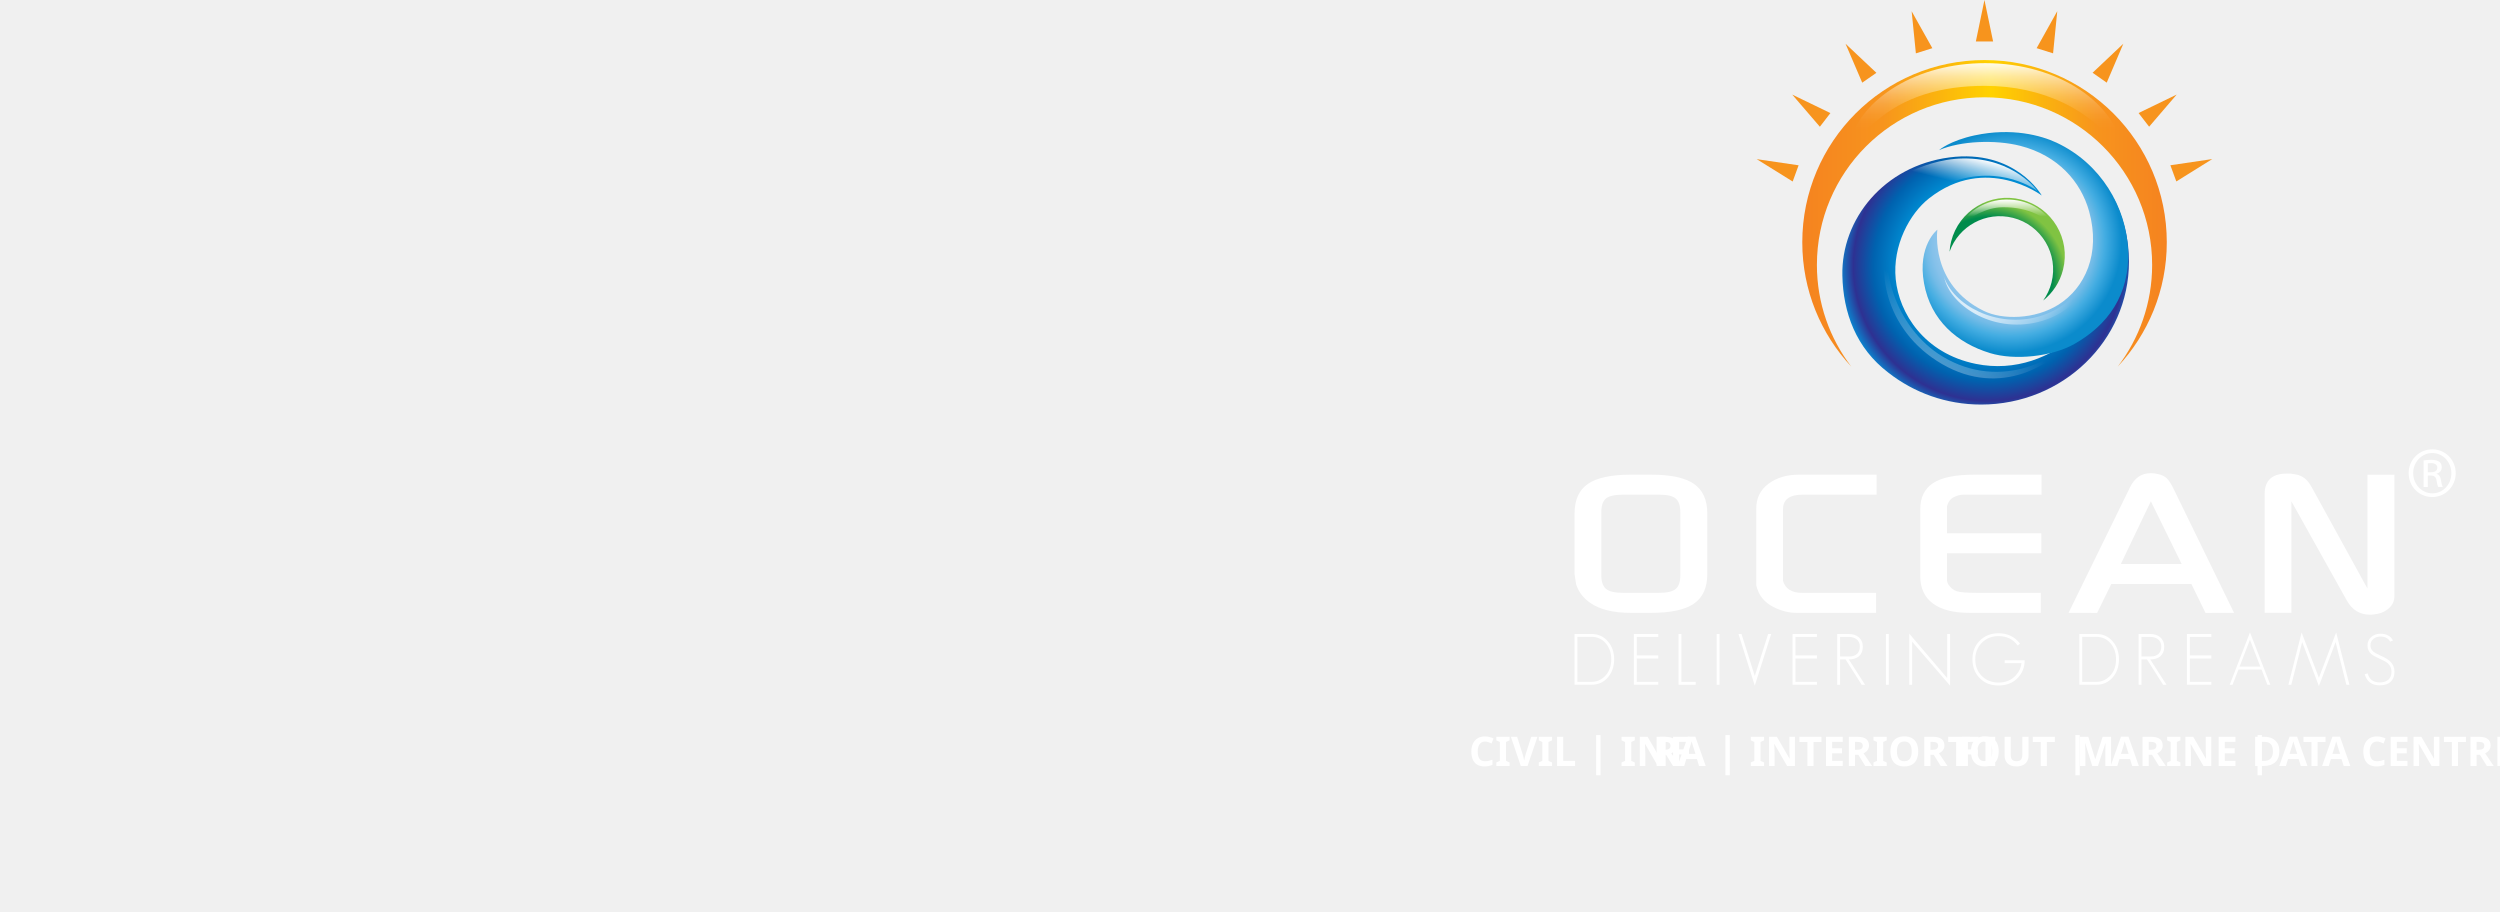
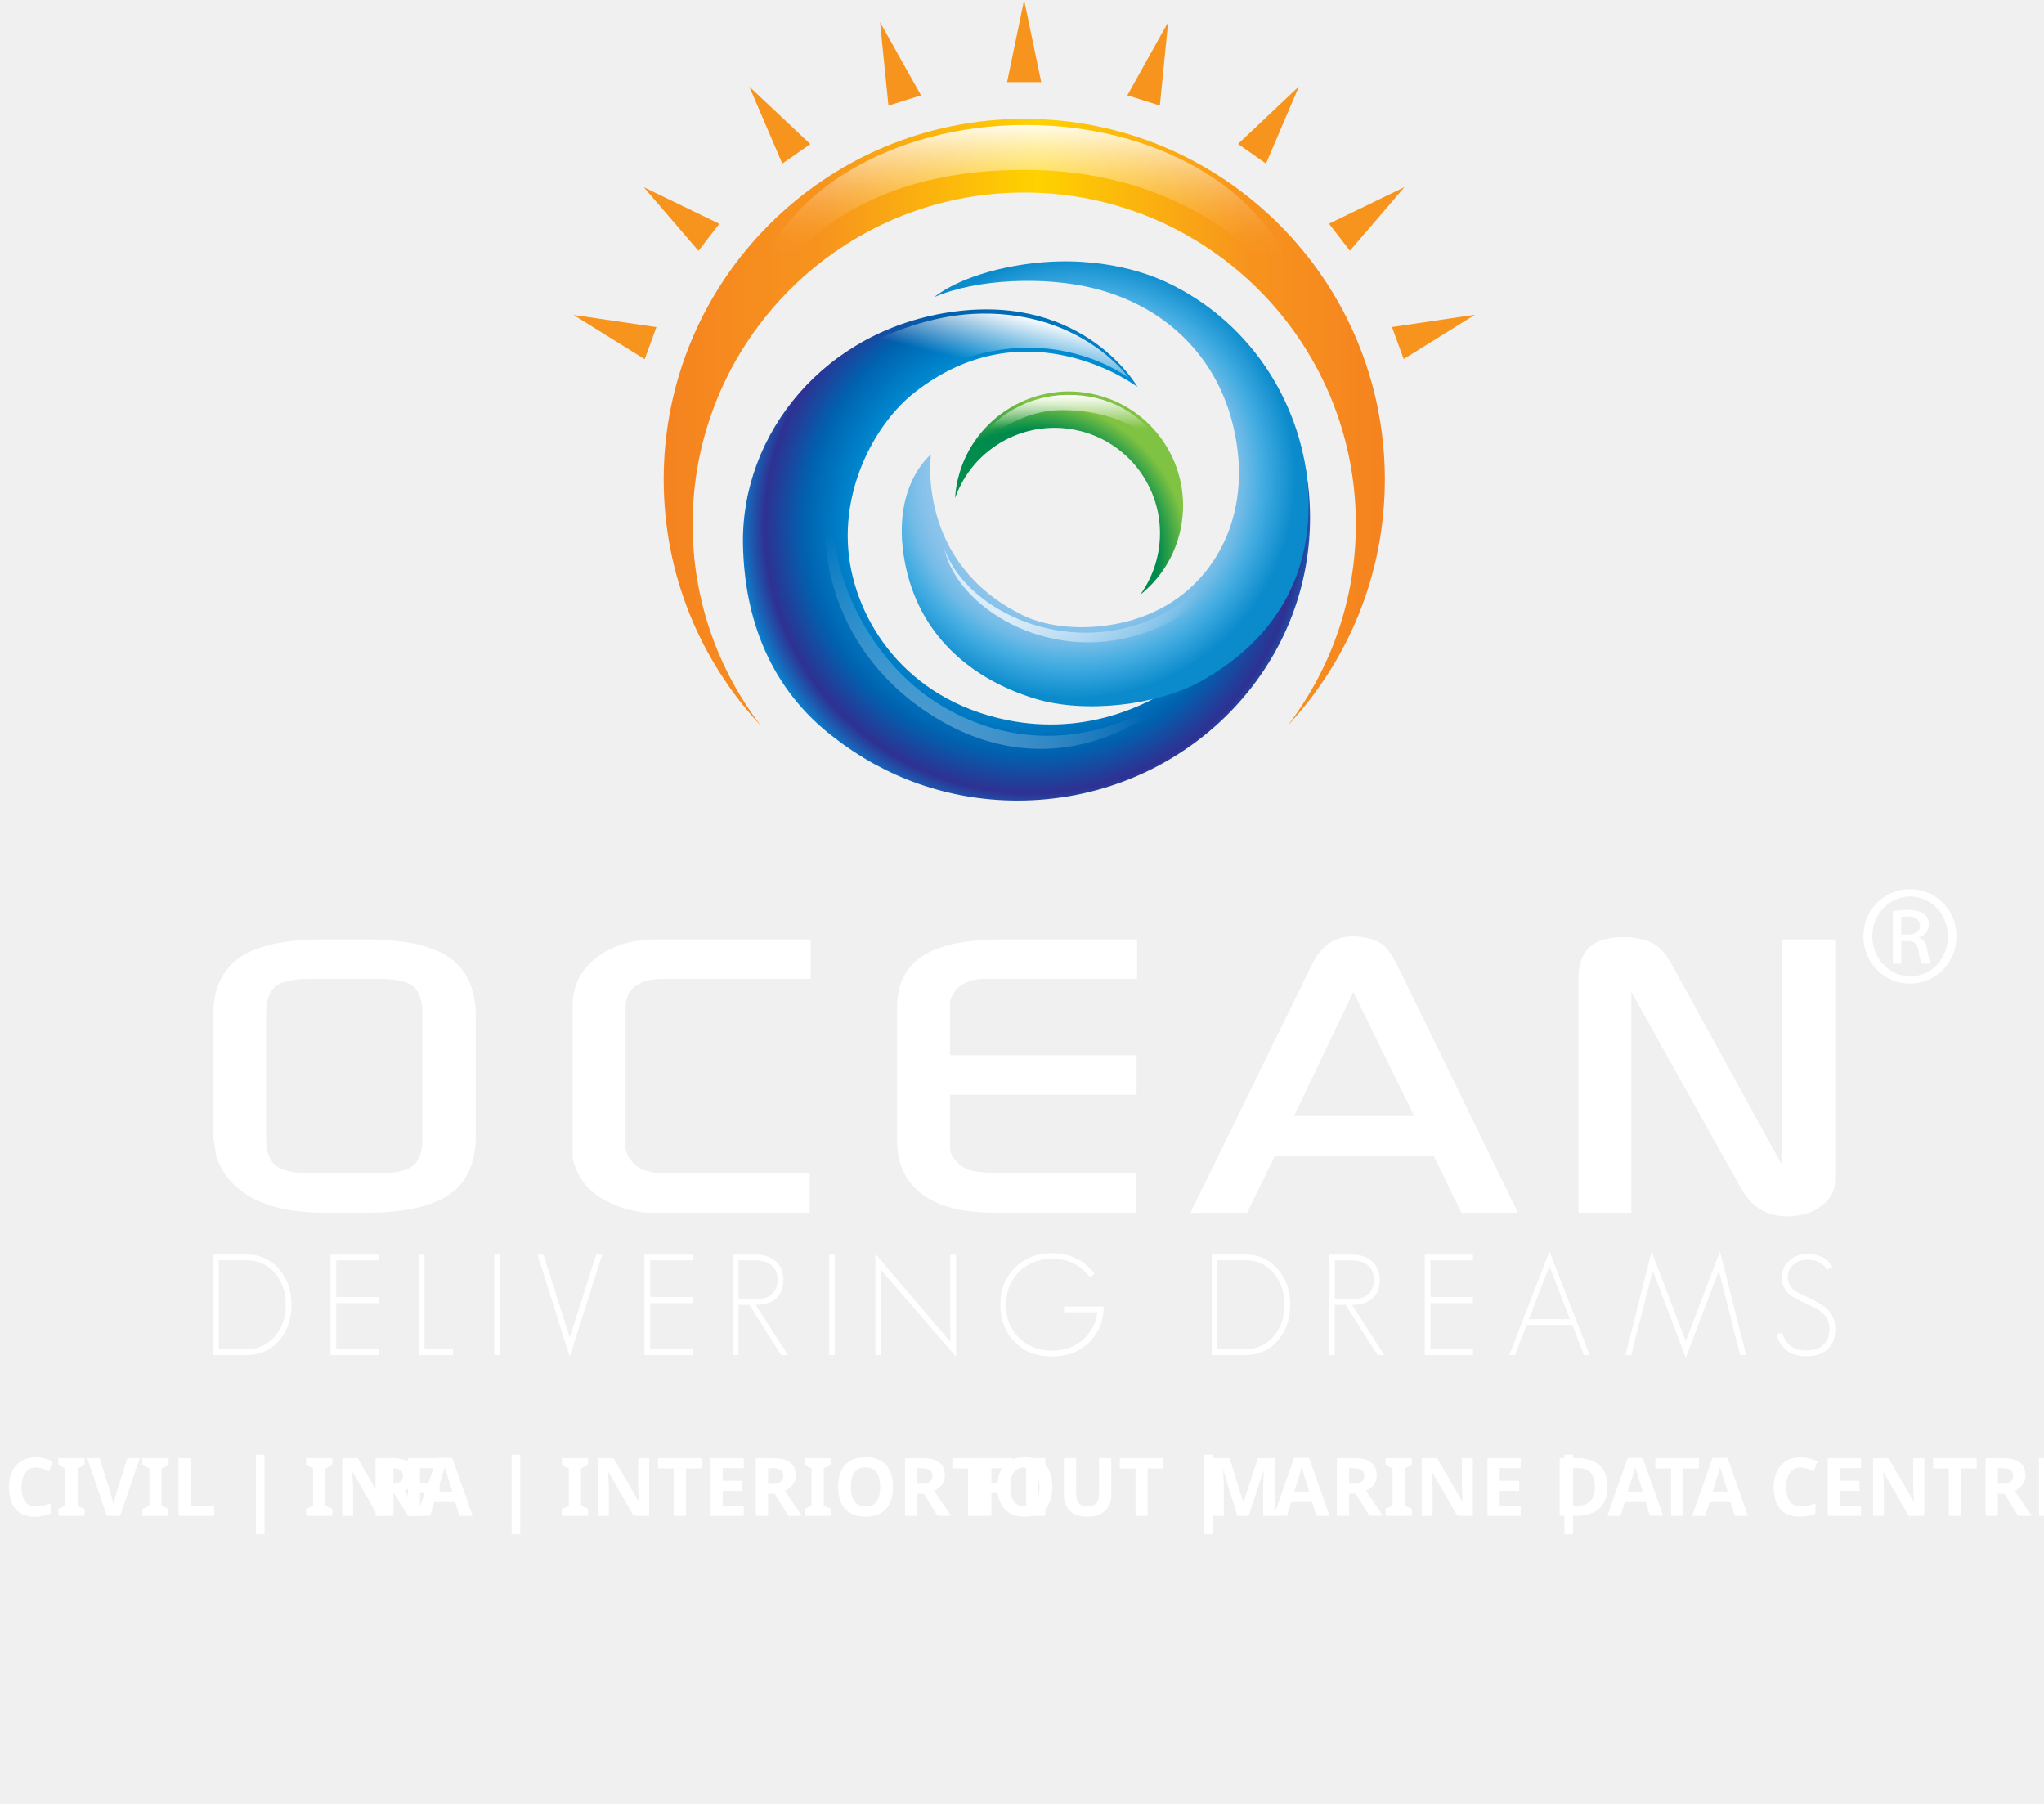
- <svg xmlns="http://www.w3.org/2000/svg" xmlns:xlink="http://www.w3.org/1999/xlink" viewBox="0 0 1101.02 401.33">
+ <svg xmlns="http://www.w3.org/2000/svg" xmlns:xlink="http://www.w3.org/1999/xlink" viewBox="646 0 455 401.33">
  <defs>
    <style>
      .cls-1, .cls-2 {
        fill: #fff;
      }

      .cls-3 {
        fill: #f7941d;
      }

      .cls-4 {
        fill: url(#linear-gradient-2);
      }

      .cls-4, .cls-5, .cls-6, .cls-7, .cls-8 {
        mix-blend-mode: screen;
      }

      .cls-9 {
        fill: url(#radial-gradient);
      }

      .cls-10 {
        fill: url(#radial-gradient-3);
      }

      .cls-5 {
        fill: url(#linear-gradient-6);
        opacity: .29;
      }

      .cls-11 {
        letter-spacing: -.02em;
      }

      .cls-6 {
        fill: url(#linear-gradient-4);
      }

      .cls-12 {
        isolation: isolate;
      }

      .cls-13 {
        fill: url(#radial-gradient-2);
      }

      .cls-14 {
        letter-spacing: -.03em;
      }

      .cls-15 {
        letter-spacing: -.08em;
      }

      .cls-2 {
        font-family: MyriadPro-Bold, 'Myriad Pro';
        font-size: 18px;
        font-weight: 700;
      }

      .cls-16 {
        letter-spacing: 0em;
      }

      .cls-7 {
        fill: url(#linear-gradient-3);
        opacity: .7;
      }

      .cls-17 {
        letter-spacing: 0em;
      }

      .cls-18 {
        letter-spacing: 0em;
      }

      .cls-19 {
        fill: url(#linear-gradient);
      }

      .cls-20 {
        letter-spacing: -.07em;
      }

      .cls-8 {
        fill: url(#linear-gradient-5);
      }
    </style>
    <radialGradient id="radial-gradient" cx="875.64" cy="117.16" fx="875.64" fy="117.16" r="67.53" gradientUnits="userSpaceOnUse">
      <stop offset="0" stop-color="#44c8f5" />
      <stop offset=".25" stop-color="#00aeef" />
      <stop offset=".56" stop-color="#0090d6" />
      <stop offset=".75" stop-color="#0062af" />
      <stop offset=".88" stop-color="#2e3192" />
      <stop offset="1" stop-color="#009ee2" />
    </radialGradient>
    <radialGradient id="radial-gradient-2" cx="838" cy="155.59" fx="838" fy="155.59" r="18.94" gradientTransform="translate(-657.75 -161.04) scale(1.83)" gradientUnits="userSpaceOnUse">
      <stop offset=".53" stop-color="#00904c" />
      <stop offset=".81" stop-color="#008b4c" />
      <stop offset="1" stop-color="#80c342" />
    </radialGradient>
    <radialGradient id="radial-gradient-3" cx="843.17" cy="146.11" fx="843.17" fy="146.11" r="26.83" gradientTransform="translate(-657.75 -161.04) scale(1.83)" gradientUnits="userSpaceOnUse">
      <stop offset=".66" stop-color="#8cc4eb" />
      <stop offset=".7" stop-color="#85c1ea" />
      <stop offset=".76" stop-color="#72bbe7" />
      <stop offset=".82" stop-color="#53b2e3" />
      <stop offset=".85" stop-color="#44ade2" />
      <stop offset="1" stop-color="#0b8bcc" />
    </radialGradient>
    <linearGradient id="linear-gradient" x1="791.21" y1="93.97" x2="956.1" y2="93.97" gradientUnits="userSpaceOnUse">
      <stop offset="0" stop-color="#f58220" />
      <stop offset=".23" stop-color="#f7941d" />
      <stop offset=".52" stop-color="#ffd200" />
      <stop offset=".8" stop-color="#f7941d" />
      <stop offset="1" stop-color="#f58220" />
    </linearGradient>
    <linearGradient id="linear-gradient-2" x1="1037.48" y1="107.45" x2="1035.75" y2="119.93" gradientTransform="translate(-1042.83 -362.35) rotate(9.58) scale(1.89 1)" gradientUnits="userSpaceOnUse">
      <stop offset="0" stop-color="#fff" />
      <stop offset="1" stop-color="#000" />
    </linearGradient>
    <linearGradient id="linear-gradient-3" x1="872.54" y1="117.01" x2="914.02" y2="121.87" gradientTransform="matrix(1,0,0,1,0,0)" xlink:href="#linear-gradient-2" />
    <linearGradient id="linear-gradient-4" x1="884.18" y1="87.88" x2="884.18" y2="95.4" gradientTransform="matrix(1,0,0,1,0,0)" xlink:href="#linear-gradient-2" />
    <linearGradient id="linear-gradient-5" x1="874.78" y1="26.44" x2="874.78" y2="57.31" gradientUnits="userSpaceOnUse">
      <stop offset="0" stop-color="#fff" />
      <stop offset=".1" stop-color="#d0d0d0" />
      <stop offset=".23" stop-color="#999" />
      <stop offset=".37" stop-color="#6a6a6a" />
      <stop offset=".5" stop-color="#444" />
      <stop offset=".63" stop-color="#262626" />
      <stop offset=".76" stop-color="#111" />
      <stop offset=".88" stop-color="#040404" />
      <stop offset="1" stop-color="#000" />
    </linearGradient>
    <linearGradient id="linear-gradient-6" x1="854.24" y1="159.56" x2="865.82" y2="139.29" gradientTransform="matrix(1,0,0,1,0,0)" xlink:href="#linear-gradient-2" />
  </defs>
  <g class="cls-12">
    <g id="Layer_1" data-name="Layer 1">
      <g>
        <g>
          <path class="cls-9" d="M930.93,87.4s-.51,5.27-1.09,11.82c-.49,5.57-8.08,35.21-14.88,47.71-11.51,10.55-27.4,16.84-44.75,13.33-22.85-4.63-33.81-22.32-35.32-37.28-1.49-14.87,6.15-28.92,14.68-35.62,25.11-19.73,49.64-1.25,49.64-1.25,0,0-11.63-20.62-40.75-16.77-28.74,3.81-47.58,27.12-47.07,51.97.35,16.4,5.98,31.96,20.31,42.85,11.17,8.73,25.32,14.01,40.8,14.01,35.97,0,65.12-28.19,65.12-62.95,0-9.99-2.41-19.44-6.69-27.83Z" />
          <path class="cls-13" d="M886.49,95.92c12.57,3.19,20.19,15.94,17.01,28.52-.74,2.94-2.02,5.59-3.68,7.92,4.18-3.33,7.35-8,8.76-13.6,3.44-13.61-4.8-27.43-18.41-30.86-13.61-3.44-27.43,4.81-30.87,18.42-.39,1.51-.6,3.04-.7,4.53,4-11.3,16.02-17.92,27.88-14.92Z" />
          <path class="cls-10" d="M869.73,59.61c16.34-3.5,29.3.07,36,3.23,19.79,9.29,30.64,28.71,31.5,46.99.95,20.3-9.3,33.52-23.67,41.66-9.87,5.56-26.19,7.36-37.12,4.02-14.52-4.44-26.11-14.39-29.07-30.69-3.05-16.71,5.87-23.68,5.87-23.68,0,0-3.44,24.1,20.46,35.79,8.08,3.96,22.45,3.85,32.93-2.8,11.57-7.33,18.61-22.37,13.44-41.02-3.66-13.15-13.74-24.62-30.29-28.87-11.06-2.83-26.48-2.18-35.8,1.88,0,0,4.64-4.14,15.75-6.52Z" />
          <path class="cls-19" d="M800.18,116.68c0-40.76,33.05-73.83,73.81-73.83s73.83,33.07,73.83,73.83c0,16.84-5.67,32.38-15.17,44.8,13.4-14.34,21.62-33.59,21.62-54.77,0-44.33-35.95-80.26-80.27-80.26s-80.26,35.92-80.26,80.26c0,21.18,8.21,40.43,21.6,54.77-9.5-12.42-15.16-27.96-15.16-44.8Z" />
          <path class="cls-4" d="M851.6,83.35c2.28-1.32,5.06-2.1,7.53-3.02,22.47-8.38,38.15,3.79,38.15,3.79,0,0-10.17-14.57-32.68-14.33-10.22.12-18.93,3.76-23.74,5.91,2.57,2.61,6.02,5.39,10.74,7.65Z" />
          <path class="cls-7" d="M921.34,98.36c4.06,12.75-2.11,34.92-23.37,41.01-18.72,5.37-37.9-5.06-41.95-17.81l.36,1.17c2.94,12.11,22.22,24.97,43.33,18.49,20.84-6.41,25.67-26.91,22-41.71l-.37-1.15Z" />
          <path class="cls-6" d="M863.65,98.69c4.22-2.77,10.54-7.34,18.4-7.41,12.12-.11,18.28,4.74,22.66,8.14-4.25-7.21-11.86-11.71-21.35-11.54-8.65.15-16.2,4.84-19.72,10.81Z" />
          <path class="cls-8" d="M874.13,37.81c25.24,0,47.57,10.35,60.56,29.91.17.17.34.35.5.5-2.22-22.59-28.61-40.41-60.86-40.41-29.82,0-54.64,15.22-59.96,35.37,3.74-3.24,7.49-6.39,11.41-9.33,12.85-11.54,29.73-16.04,48.35-16.04Z" />
          <path class="cls-5" d="M916.9,143.52c-8.71,15.28-35.84,28.78-61.28,13.55-20.97-12.57-29.66-41.59-20.95-56.9l-.78,1.38c-8.68,14.41-4.63,43.76,21.52,58.85,25.31,14.61,49.63,1.23,60.68-15.5l.8-1.39Z" />
        </g>
        <g>
          <polygon class="cls-3" points="789.51 79.94 773.66 70.09 792.12 72.8 789.51 79.94" />
          <polygon class="cls-3" points="801.48 55.82 789.32 41.67 806.12 49.8 801.48 55.82" />
          <polygon class="cls-3" points="820.14 36.41 812.79 19.27 826.38 32.07 820.14 36.41" />
          <polygon class="cls-3" points="843.77 23.5 841.9 4.94 851.02 21.22 843.77 23.5" />
          <polygon class="cls-3" points="870.18 18.27 873.97 0 877.78 18.27 870.18 18.27" />
          <polygon class="cls-3" points="896.95 21.21 906.04 4.92 904.19 23.49 896.95 21.21" />
          <polygon class="cls-3" points="921.59 32.04 935.15 19.23 927.82 36.4 921.59 32.04" />
          <polygon class="cls-3" points="941.84 49.78 958.64 41.64 946.49 55.8 941.84 49.78" />
          <polygon class="cls-3" points="955.85 72.78 974.31 70.05 958.47 79.91 955.85 72.78" />
        </g>
      </g>
      <text class="cls-2" transform="translate(646.94 337.35)">
        <tspan x="0" y="0">CIVIL | INF</tspan>
        <tspan class="cls-17" x="81.02" y="0">R</tspan>
        <tspan x="91.85" y="0">A | INTERIOR FI</tspan>
        <tspan class="cls-14" x="210.69" y="0">T</tspan>
        <tspan class="cls-18" x="220.03" y="0">OUT | </tspan>
        <tspan class="cls-16" x="267.44" y="0">M</tspan>
        <tspan x="282.61" y="0">ARINE | </tspan>
        <tspan class="cls-11" x="344.62" y="0">D</tspan>
        <tspan class="cls-15" x="356.86" y="0">A</tspan>
        <tspan class="cls-20" x="367.18" y="0">T</tspan>
        <tspan x="375.74" y="0">A CENTRE</tspan>
      </text>
      <g>
        <path class="cls-1" d="M693.45,252.83v-26.71c0-5.97,1.96-10.31,5.88-13.01,3.92-2.71,10.21-4.06,18.88-4.06h8.93c8.67,0,14.96,1.35,18.88,4.06,3.92,2.7,5.88,7.04,5.88,13.01v26.71c0,5.98-1.96,10.32-5.88,13.02-3.92,2.71-10.21,4.06-18.88,4.06h-8.93c-7.69,0-13.65-1.47-17.86-4.4-3.09-2.14-5.16-4.87-6.22-8.2-.23-1.46-.46-2.96-.68-4.49ZM714.72,261.09h15.93c3.54,0,5.98-.57,7.34-1.7,1.35-1.13,2.03-3.11,2.03-5.93v-27.8c0-2.89-.66-4.91-1.98-6.06-1.32-1.15-3.74-1.74-7.28-1.74h-16.04c-3.62,0-6.1.57-7.46,1.69-1.35,1.13-2.03,3.16-2.03,6.11v27.63c0,2.89.7,4.9,2.08,6.06,1.39,1.16,3.86,1.74,7.4,1.74Z" />
        <path class="cls-1" d="M773.47,255.28v-31.27c0-4.62,1.79-8.27,5.37-10.95,3.58-2.68,8.04-4.01,13.39-4.01h34.23v8.81h-32.61c-5.73,0-8.59,2.14-8.59,6.41v31.58c1.05,3.5,3.86,5.25,8.4,5.25h32.58v8.81h-35.06c-3.4,0-6.8-.87-10.21-2.62-4-2.03-6.5-5.18-7.49-9.47v-2.54Z" />
        <path class="cls-1" d="M845.69,253.59v-29.33c0-5.19,1.89-9.02,5.65-11.5,3.76-2.47,9.79-3.71,18.07-3.71h29.71v8.81h-34.5c-1.29,0-2.66.36-4.14,1.1-1.48.73-2.48,2.05-3.01,3.97v11.91h41.54v8.81h-41.54v11.93c0,.51.18,1.1.56,1.79,1.05,1.57,2.34,2.59,3.84,3.05,1.5.44,4.37.67,8.58.67h28.33v8.81h-31.52c-7.01,0-12.35-1.38-16.04-4.15-3.7-2.76-5.54-6.82-5.54-12.16Z" />
        <path class="cls-1" d="M911,269.91l27.01-55.17c2.04-4.23,5.09-6.35,9.15-6.35,1.29,0,2.58.19,3.9.55,1.32.37,2.39.95,3.23,1.73.82.79,1.73,2.15,2.71,4.07l26.9,55.17-12.58.02-6.21-12.73h-35.28l-6.24,12.73-12.59-.02ZM960.81,248.38l-13.56-27.61-13.21,27.61h26.77Z" />
        <path class="cls-1" d="M997.37,269.91v-52.29c0-6.02,3.24-9.04,9.71-9.04h1.69c.23,0,1.03.13,2.42.38,1.4.25,2.66.81,3.79,1.68,1.13.87,2.18,2.21,3.16,4.01l24.5,44.55v-50.13h11.87v53.53c0,2.14-.87,3.96-2.6,5.44-1.73,1.49-3.95,2.35-6.66,2.58-.3.06-.57.08-.79.08h-.79c-4.36,0-7.71-2.04-10.05-6.12l-24.48-43.81v49.12h-11.78Z" />
      </g>
      <g>
        <path class="cls-1" d="M708.26,298.19c-1.88,2.25-4.33,3.38-7.36,3.38h-7.45v-22.36h7.45c3.01,0,5.45,1.12,7.33,3.38,1.77,2.11,2.66,4.69,2.66,7.77s-.88,5.7-2.63,7.83ZM707.32,283.48c-1.63-2.01-3.77-3.01-6.42-3.01h-6.2v19.83h6.2c2.3,0,4.29-.86,5.98-2.57,1.81-1.84,2.73-4.29,2.73-7.36,0-2.73-.76-5.03-2.29-6.89Z" />
        <path class="cls-1" d="M719.57,301.58v-22.36h10.74v1.28h-9.46v8.14h9.46v1.38h-9.46v10.27h9.46v1.28h-10.74Z" />
        <path class="cls-1" d="M739.25,301.58v-22.36h1.25v21.08h6.3v1.28h-7.54Z" />
        <path class="cls-1" d="M756.04,301.58v-22.36h1.25v22.36h-1.25Z" />
        <path class="cls-1" d="M772.82,301.96l-7.17-22.74h1.32l5.85,18.47,5.89-18.47h1.34l-7.23,22.74Z" />
        <path class="cls-1" d="M789.46,301.58v-22.36h10.74v1.28h-9.46v8.14h9.46v1.38h-9.46v10.27h9.46v1.28h-10.74Z" />
        <path class="cls-1" d="M819.9,301.58l-7.11-11.18h-2.41v11.18h-1.26v-22.36h5.17c.84,0,1.63.12,2.38.36.75.24,1.4.6,1.94,1.07.55.46.97,1.05,1.3,1.73.32.69.48,1.49.48,2.38,0,.98-.15,1.83-.45,2.54-.3.71-.73,1.29-1.29,1.76-.56.46-1.2.79-1.96,1.02-.74.22-1.57.33-2.47.33l7.17,11.18h-1.51ZM818.71,282.87c-.25-.54-.59-.97-1.03-1.31-.44-.35-.95-.6-1.54-.79-.58-.18-1.2-.27-1.87-.27h-3.88v8.61h4.22c1.34,0,2.41-.37,3.24-1.13.83-.76,1.24-1.83,1.24-3.26,0-.71-.13-1.33-.38-1.86Z" />
        <path class="cls-1" d="M830.59,301.58v-22.36h1.25v22.36h-1.25Z" />
        <path class="cls-1" d="M842.11,282.6v18.98h-1.25v-22.51l16.69,19.57v-19.42h1.28v22.74l-16.72-19.36Z" />
        <path class="cls-1" d="M888.72,298.48c-2.15,2.27-5,3.41-8.54,3.41s-6.14-1.07-8.27-3.2c-2.15-2.15-3.23-4.92-3.23-8.3s1.08-6.08,3.23-8.24c2.17-2.17,4.92-3.26,8.27-3.26,4,0,7.16,1.54,9.45,4.6l-1.03.79c-2.01-2.75-4.82-4.13-8.42-4.13-2.95,0-5.39.97-7.34,2.91-1.94,1.94-2.91,4.38-2.91,7.33s.96,5.41,2.88,7.33c1.96,1.92,4.42,2.88,7.36,2.88,3.15,0,5.69-1.05,7.6-3.16,1.47-1.58,2.29-3.38,2.51-5.38h-7.4v-1.28h8.8c0,3.04-.99,5.62-2.98,7.7Z" />
        <path class="cls-1" d="M930.57,298.19c-1.88,2.25-4.33,3.38-7.36,3.38h-7.46v-22.36h7.46c3.01,0,5.45,1.12,7.33,3.38,1.77,2.11,2.67,4.69,2.67,7.77s-.88,5.7-2.63,7.83ZM929.63,283.48c-1.63-2.01-3.77-3.01-6.42-3.01h-6.2v19.83h6.2c2.3,0,4.29-.86,5.99-2.57,1.81-1.84,2.72-4.29,2.72-7.36,0-2.73-.76-5.03-2.29-6.89Z" />
        <path class="cls-1" d="M952.65,301.58l-7.11-11.18h-2.42v11.18h-1.25v-22.36h5.17c.84,0,1.63.12,2.38.36.75.24,1.4.6,1.95,1.07.54.46.97,1.05,1.29,1.73.32.69.48,1.49.48,2.38,0,.98-.15,1.83-.45,2.54-.3.71-.73,1.29-1.28,1.76-.55.46-1.21.79-1.95,1.02-.76.22-1.58.33-2.48.33l7.17,11.18h-1.5ZM951.46,282.87c-.25-.54-.59-.97-1.03-1.31-.44-.35-.96-.6-1.54-.79-.58-.18-1.21-.27-1.88-.27h-3.88v8.61h4.23c1.34,0,2.41-.37,3.25-1.13.82-.76,1.23-1.83,1.23-3.26,0-.71-.12-1.33-.38-1.86Z" />
        <path class="cls-1" d="M963.15,301.58v-22.36h10.74v1.28h-9.46v8.14h9.46v1.38h-9.46v10.27h9.46v1.28h-10.74Z" />
        <path class="cls-1" d="M998.57,301.58l-2.56-6.7h-10.18l-2.6,6.7h-1.25l8.93-23.08,8.96,23.08h-1.29ZM990.9,281.76l-4.57,11.83h9.14l-4.57-11.83Z" />
        <path class="cls-1" d="M1033.37,301.58l-4.75-18.79-7.36,19.36-7.36-19.39-4.79,18.82h-1.28l5.82-23.02,7.61,19.95,7.61-19.98,5.83,23.05h-1.32Z" />
        <path class="cls-1" d="M1050.92,301.39c-.82.29-1.78.44-2.89.44-3.42,0-5.62-1.62-6.6-4.85l1.29-.44c.73,2.68,2.5,4.01,5.32,4.01,1.61,0,2.87-.4,3.79-1.19.94-.82,1.41-2,1.41-3.57,0-1.48-.55-2.71-1.66-3.69-.29-.27-.74-.57-1.34-.91-.61-.34-1.38-.71-2.32-1.13-1.77-.79-2.98-1.48-3.63-2.06-1.09-.94-1.63-2.18-1.63-3.73s.56-2.79,1.66-3.73c1.09-.96,2.43-1.44,4.01-1.44,2.63,0,4.49.98,5.57,2.94l-1.22.54c-.42-.69-.92-1.2-1.5-1.54-.73-.46-1.68-.69-2.85-.69-1.23,0-2.26.35-3.07,1.04-.88.73-1.31,1.69-1.31,2.88,0,1.06.45,2,1.38,2.79.52.42,1.55.99,3.13,1.7.98.43,1.83.87,2.54,1.3.71.43,1.28.86,1.72,1.3,1.21,1.19,1.82,2.67,1.82,4.44,0,2.84-1.2,4.71-3.6,5.6Z" />
      </g>
      <path class="cls-1" d="M1071.22,197.89c5.73,0,10.3,4.66,10.3,10.48s-4.57,10.53-10.34,10.53-10.39-4.61-10.39-10.53,4.66-10.48,10.39-10.48h.05ZM1071.17,199.52c-4.61,0-8.39,3.96-8.39,8.85s3.77,8.9,8.43,8.9c4.66.05,8.39-3.91,8.39-8.85s-3.73-8.9-8.39-8.9h-.05ZM1069.22,214.47h-1.86v-11.69c.98-.14,1.91-.28,3.31-.28,1.77,0,2.93.37,3.63.88.7.51,1.07,1.3,1.07,2.42,0,1.54-1.02,2.47-2.28,2.84v.09c1.02.19,1.72,1.12,1.96,2.84.28,1.82.56,2.52.75,2.89h-1.96c-.28-.37-.56-1.44-.79-2.98-.28-1.49-1.02-2.05-2.52-2.05h-1.3v5.03ZM1069.22,208h1.35c1.54,0,2.84-.56,2.84-2,0-1.03-.75-2.05-2.84-2.05-.61,0-1.02.05-1.35.09v3.96Z" />
    </g>
  </g>
</svg>
